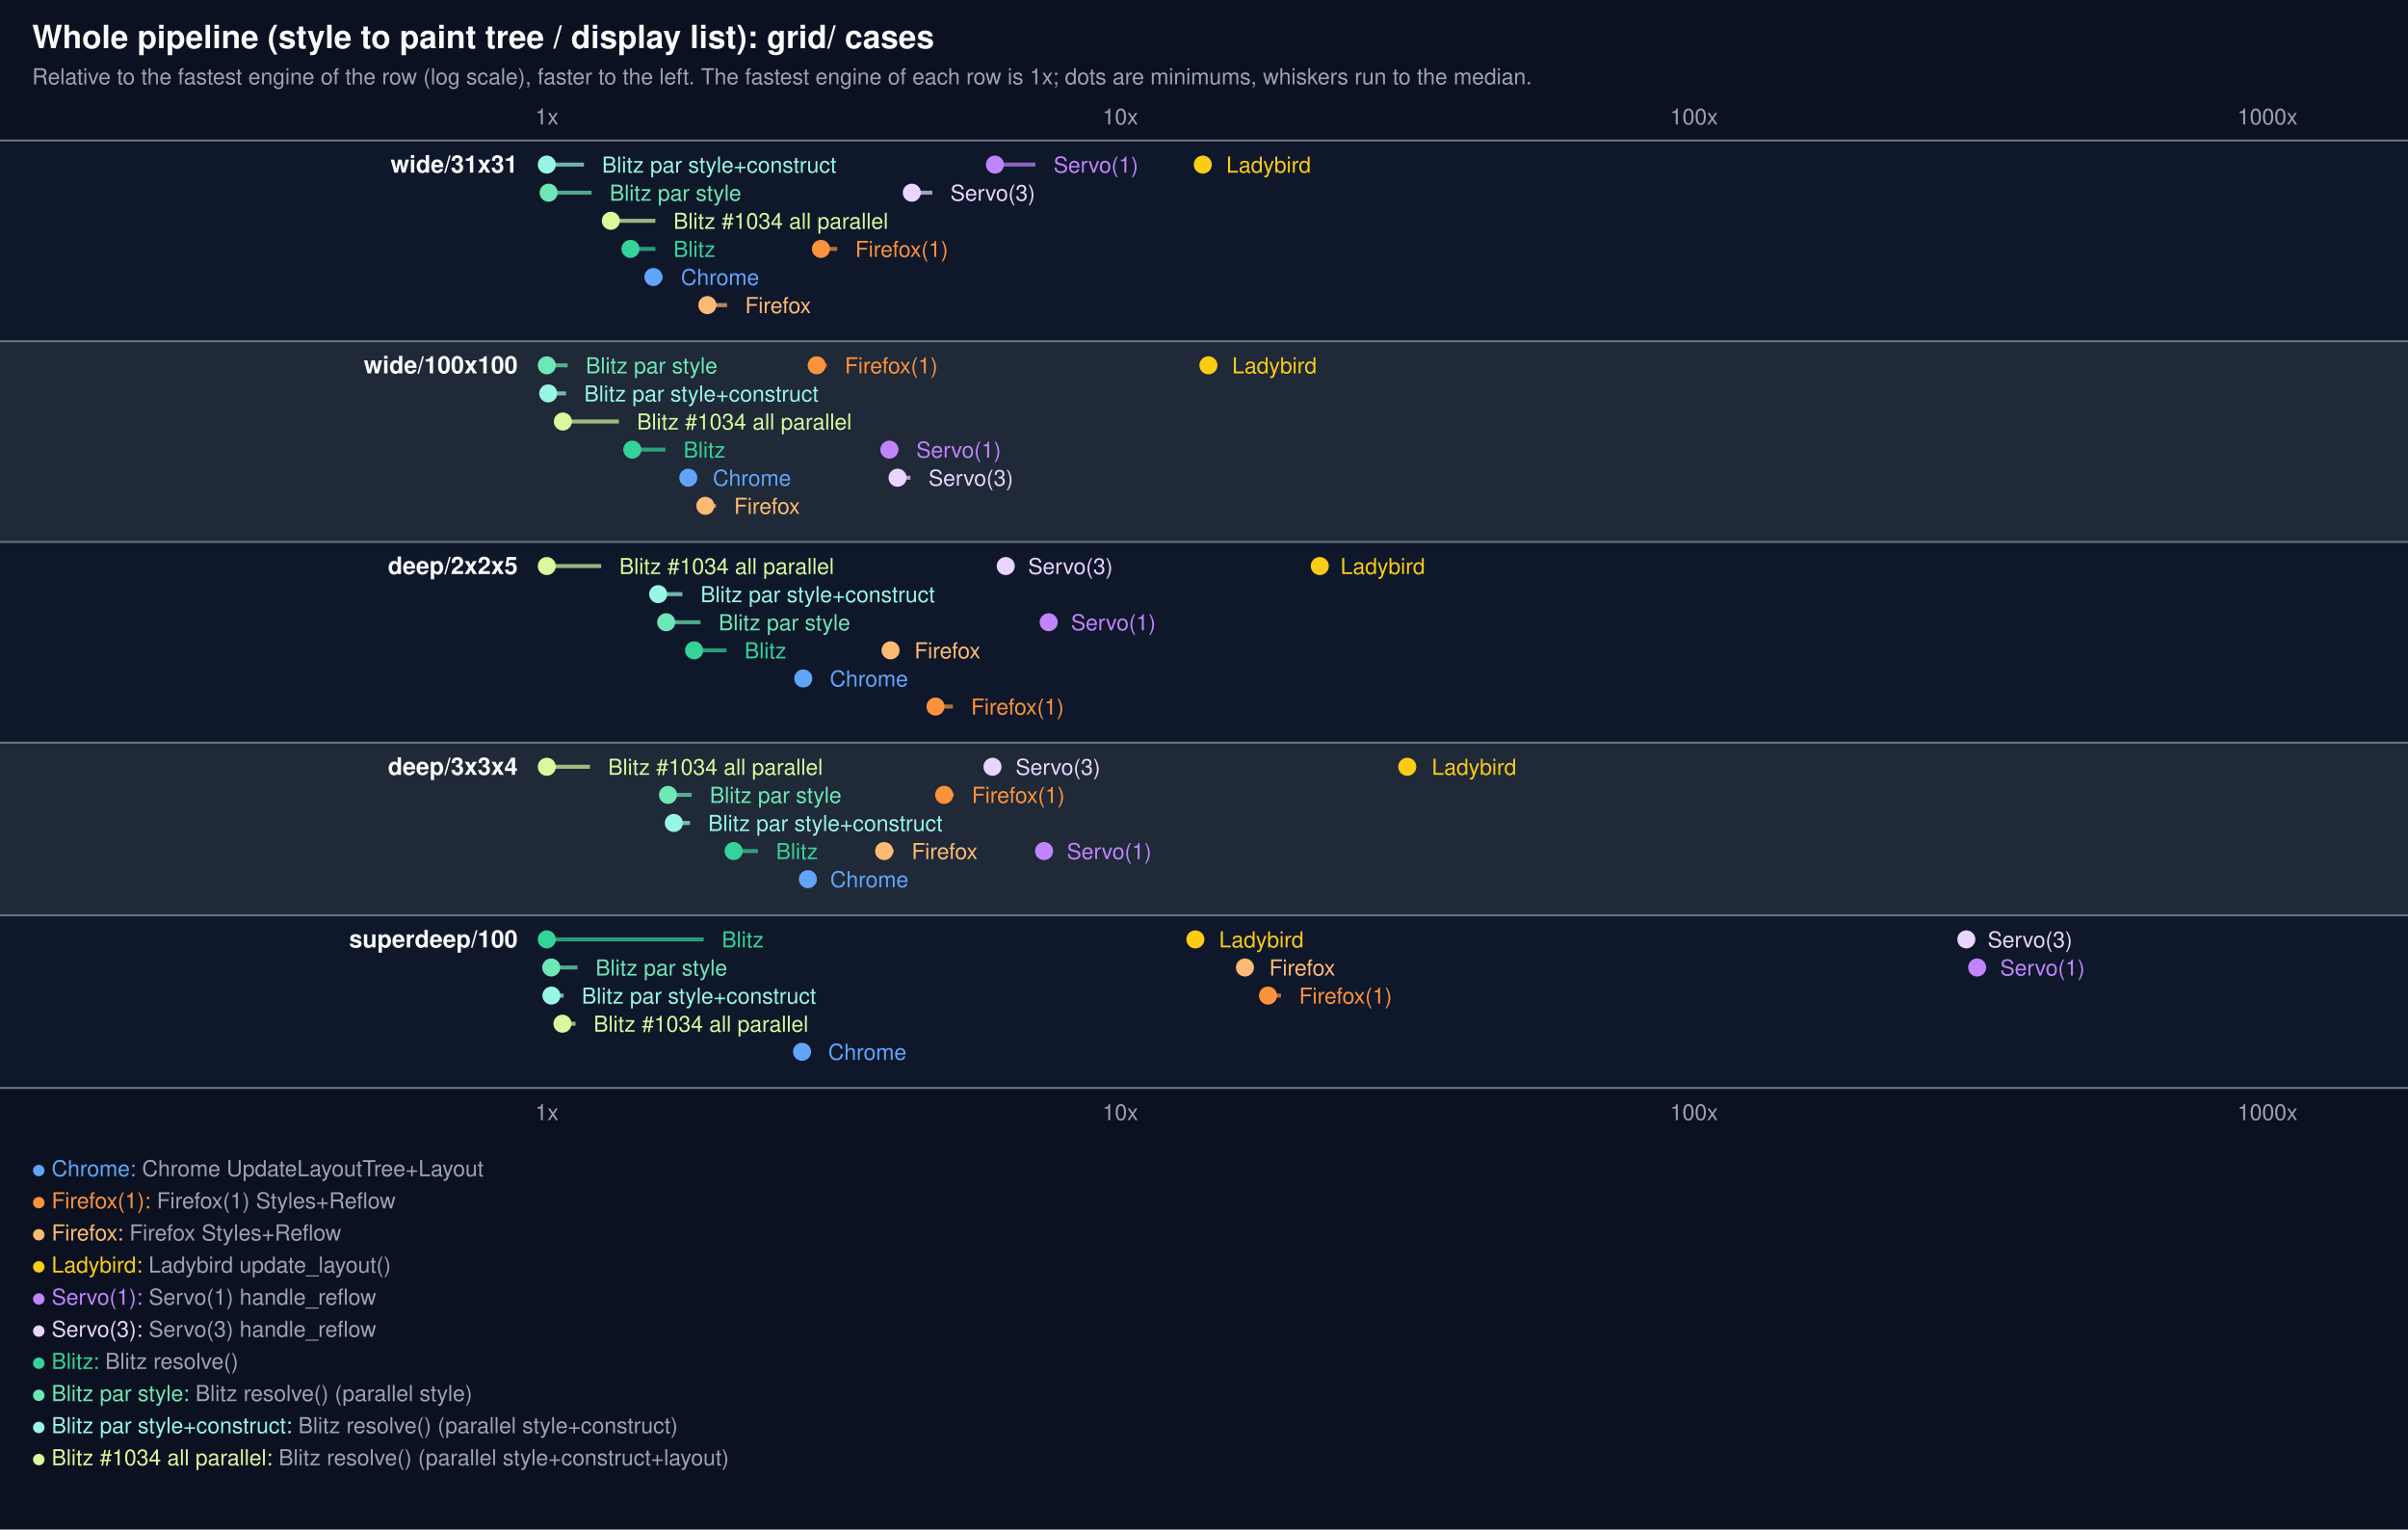
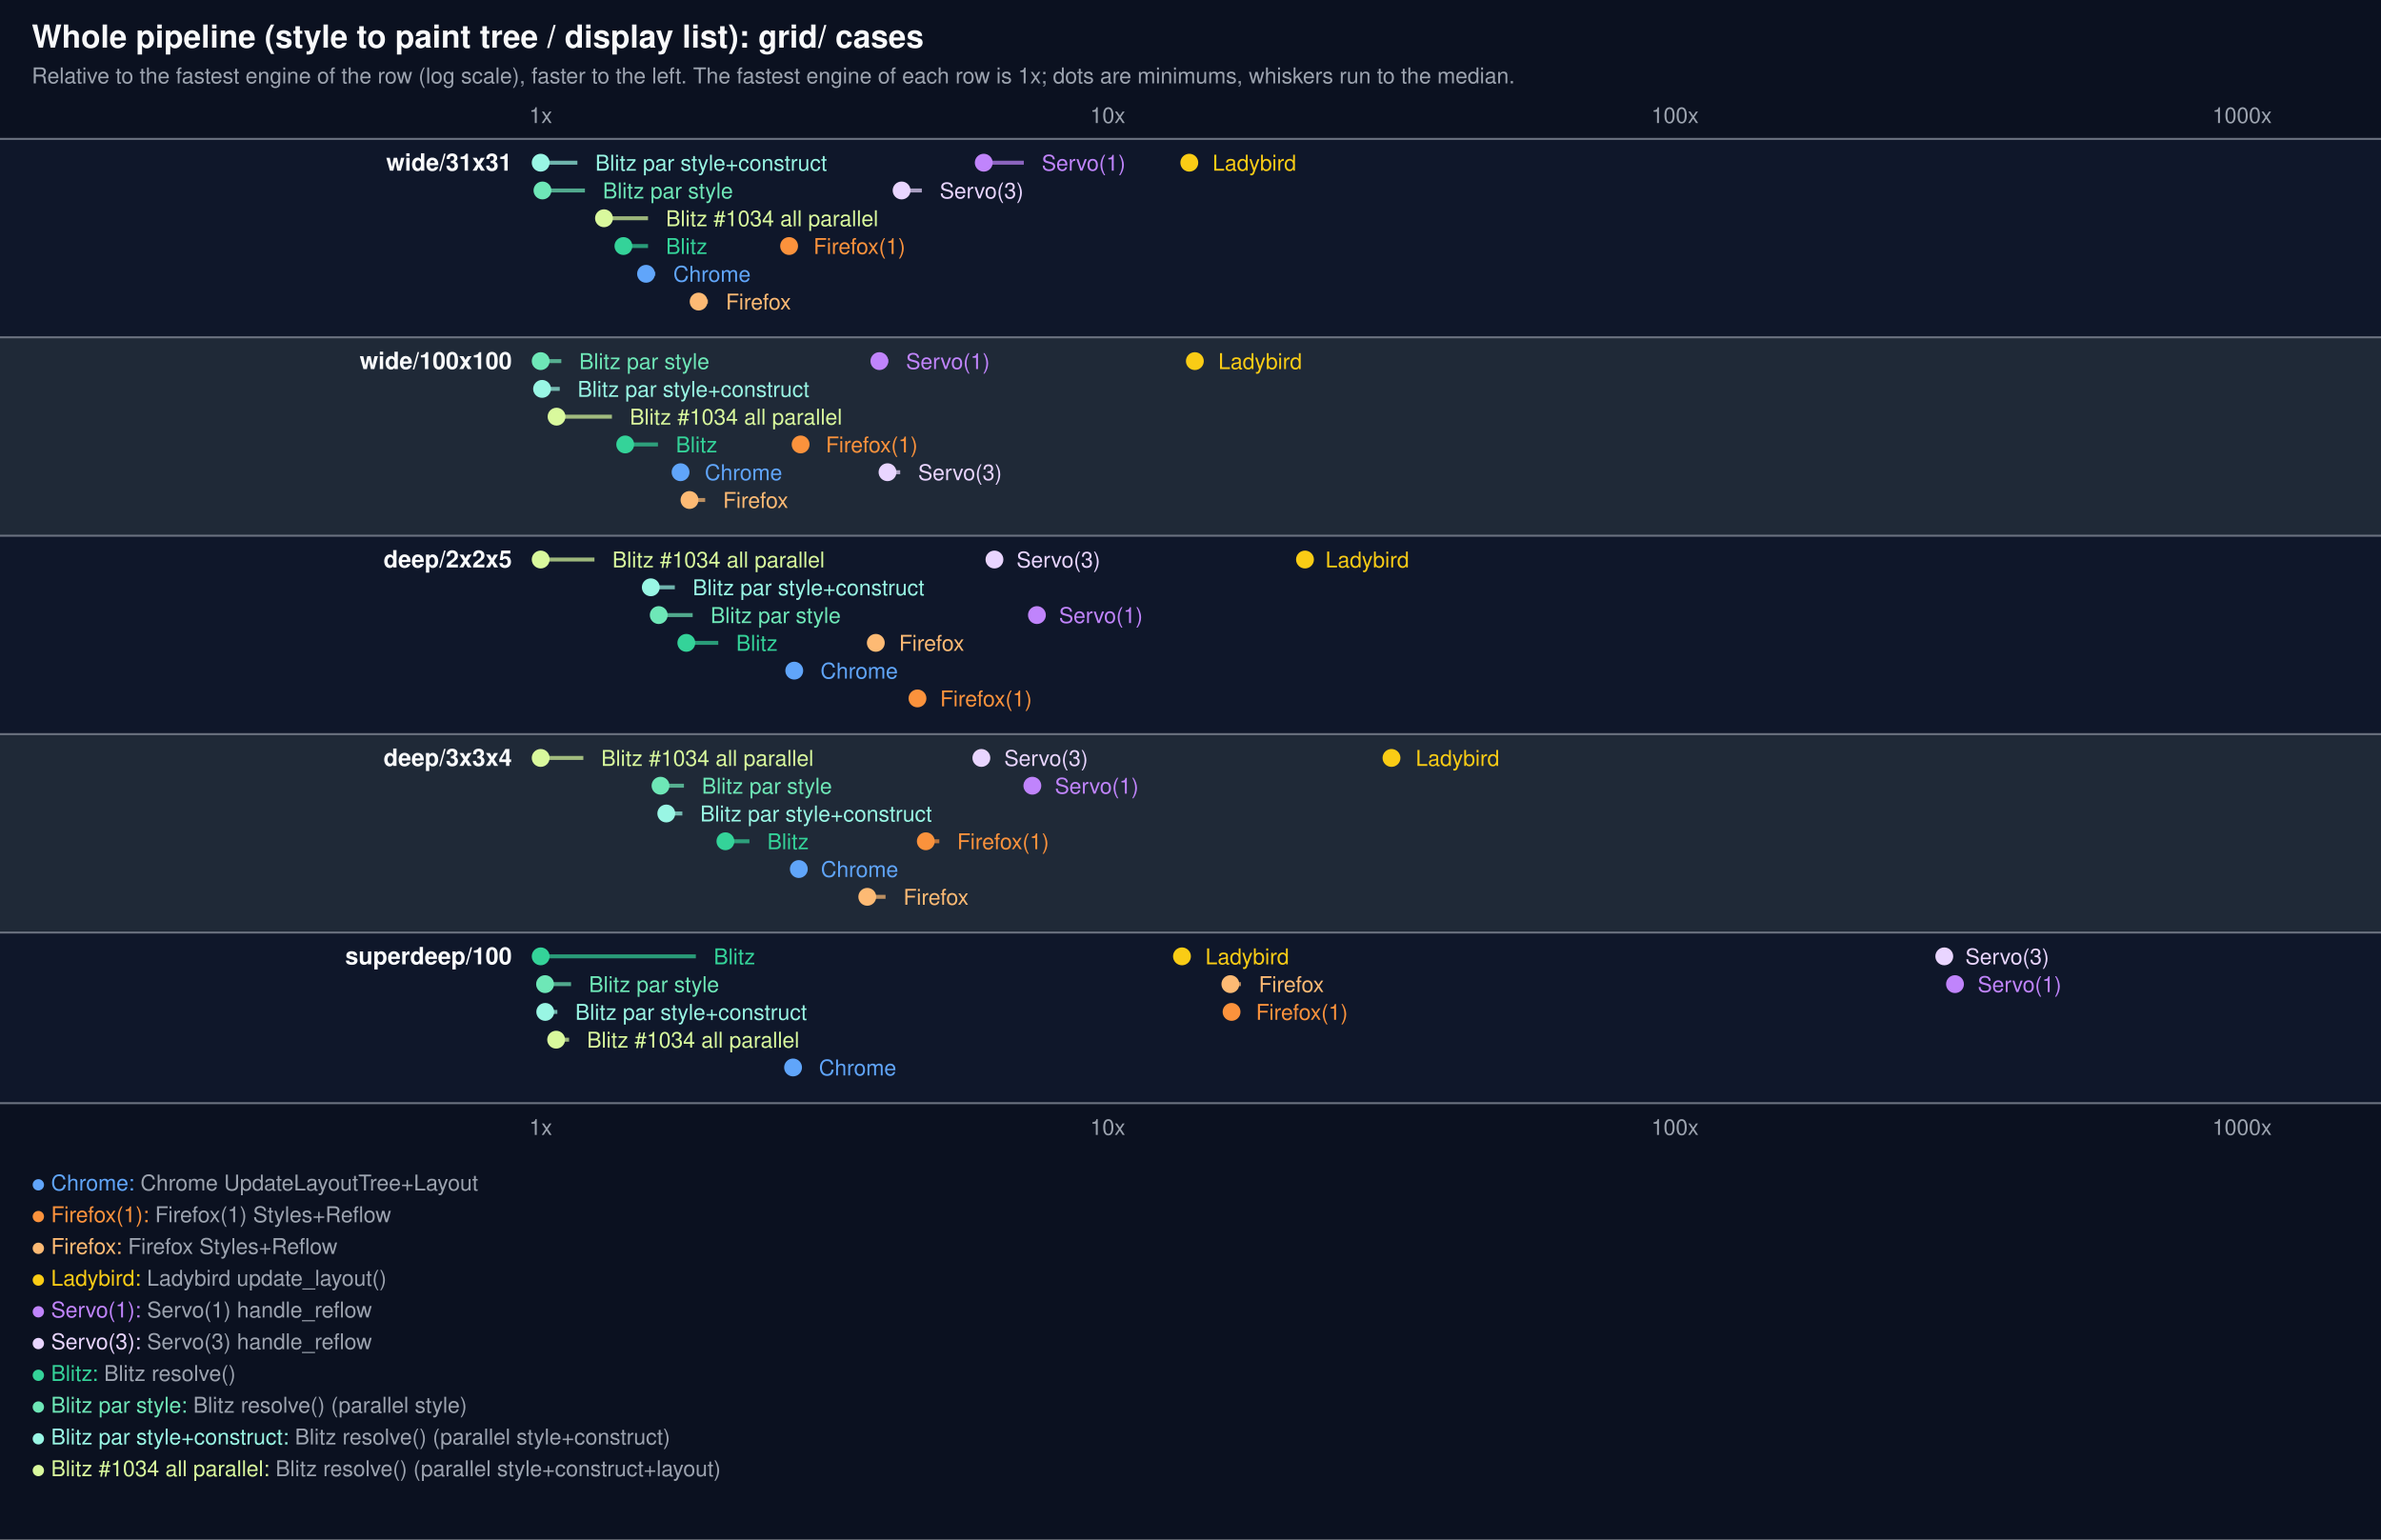
- <svg xmlns="http://www.w3.org/2000/svg" width="1200" height="762" viewBox="0 0 1200 762" font-family="system-ui, -apple-system, Segoe UI, Helvetica, Arial, sans-serif">
-   <rect width="1200" height="762" fill="#0b1120" />
+ <svg xmlns="http://www.w3.org/2000/svg" width="1200" height="776" viewBox="0 0 1200 776" font-family="system-ui, -apple-system, Segoe UI, Helvetica, Arial, sans-serif">
+   <rect width="1200" height="776" fill="#0b1120" />
  <text x="16" y="24" fill="#f9fafb" font-size="16" font-weight="600">Whole pipeline (style to paint tree / display list): grid/ cases</text>
  <text x="16" y="42" fill="#9ca3af" font-size="11">Relative to the fastest engine of the row (log scale), faster to the left. The fastest engine of each row is 1x; dots are minimums, whiskers run to the median.</text>
-   <line x1="272.5" x2="272.5" y1="70" y2="542" stroke="#374151" stroke-dasharray="2 4" />
+   <line x1="272.5" x2="272.5" y1="70" y2="556" stroke="#374151" stroke-dasharray="2 4" />
  <text x="272.5" y="62" fill="#9ca3af" font-size="11" text-anchor="middle">1x</text>
-   <text x="272.5" y="558" fill="#9ca3af" font-size="11" text-anchor="middle">1x</text>
-   <line x1="558.3" x2="558.3" y1="70" y2="542" stroke="#374151" stroke-dasharray="2 4" />
+   <text x="272.5" y="572" fill="#9ca3af" font-size="11" text-anchor="middle">1x</text>
+   <line x1="558.3" x2="558.3" y1="70" y2="556" stroke="#374151" stroke-dasharray="2 4" />
  <text x="558.3" y="62" fill="#9ca3af" font-size="11" text-anchor="middle">10x</text>
-   <text x="558.3" y="558" fill="#9ca3af" font-size="11" text-anchor="middle">10x</text>
-   <line x1="844.2" x2="844.2" y1="70" y2="542" stroke="#374151" stroke-dasharray="2 4" />
+   <text x="558.3" y="572" fill="#9ca3af" font-size="11" text-anchor="middle">10x</text>
+   <line x1="844.2" x2="844.2" y1="70" y2="556" stroke="#374151" stroke-dasharray="2 4" />
  <text x="844.2" y="62" fill="#9ca3af" font-size="11" text-anchor="middle">100x</text>
-   <text x="844.2" y="558" fill="#9ca3af" font-size="11" text-anchor="middle">100x</text>
-   <line x1="1130.0" x2="1130.0" y1="70" y2="542" stroke="#374151" stroke-dasharray="2 4" />
+   <text x="844.2" y="572" fill="#9ca3af" font-size="11" text-anchor="middle">100x</text>
+   <line x1="1130.0" x2="1130.0" y1="70" y2="556" stroke="#374151" stroke-dasharray="2 4" />
  <text x="1130.0" y="62" fill="#9ca3af" font-size="11" text-anchor="middle">1000x</text>
-   <text x="1130.0" y="558" fill="#9ca3af" font-size="11" text-anchor="middle">1000x</text>
+   <text x="1130.0" y="572" fill="#9ca3af" font-size="11" text-anchor="middle">1000x</text>
  <rect x="0" y="70" width="1200" height="100" fill="#0f172a" />
  <line x1="0" x2="1200" y1="70" y2="70" stroke="#6b7280" stroke-width="1" />
  <text x="258" y="86" fill="#f9fafb" font-size="12" font-weight="600" text-anchor="end">wide/31x31</text>
  <line x1="272.5" x2="291.0" y1="82" y2="82" stroke="#99f6e4" stroke-width="2" opacity="0.7" />
  <circle cx="272.5" cy="82" r="4.5" fill="#99f6e4" />
  <text x="300.0" y="86" fill="#99f6e4" font-size="11" text-anchor="start">Blitz par style+construct</text>
  <line x1="273.4" x2="294.8" y1="96" y2="96" stroke="#6ee7b7" stroke-width="2" opacity="0.7" />
  <circle cx="273.4" cy="96" r="4.5" fill="#6ee7b7" />
  <text x="303.8" y="100" fill="#6ee7b7" font-size="11" text-anchor="start">Blitz par style</text>
  <line x1="304.4" x2="326.6" y1="110" y2="110" stroke="#d9f99d" stroke-width="2" opacity="0.7" />
  <circle cx="304.4" cy="110" r="4.5" fill="#d9f99d" />
  <text x="335.6" y="114" fill="#d9f99d" font-size="11" text-anchor="start">Blitz #1034 all parallel</text>
  <line x1="314.2" x2="326.6" y1="124" y2="124" stroke="#34d399" stroke-width="2" opacity="0.7" />
  <circle cx="314.2" cy="124" r="4.5" fill="#34d399" />
  <text x="335.6" y="128" fill="#34d399" font-size="11" text-anchor="start">Blitz</text>
  <line x1="325.6" x2="330.3" y1="138" y2="138" stroke="#60a5fa" stroke-width="2" opacity="0.7" />
  <circle cx="325.6" cy="138" r="4.5" fill="#60a5fa" />
  <text x="339.3" y="142" fill="#60a5fa" font-size="11" text-anchor="start">Chrome</text>
-   <line x1="352.5" x2="362.3" y1="152" y2="152" stroke="#fdba74" stroke-width="2" opacity="0.7" />
-   <circle cx="352.5" cy="152" r="4.5" fill="#fdba74" />
-   <text x="371.3" y="156" fill="#fdba74" font-size="11" text-anchor="start">Firefox</text>
-   <line x1="409.1" x2="417.2" y1="124" y2="124" stroke="#fb923c" stroke-width="2" opacity="0.7" />
-   <circle cx="409.1" cy="124" r="4.5" fill="#fb923c" />
-   <text x="426.2" y="128" fill="#fb923c" font-size="11" text-anchor="start">Firefox(1)</text>
+   <line x1="352.1" x2="356.8" y1="152" y2="152" stroke="#fdba74" stroke-width="2" opacity="0.7" />
+   <circle cx="352.1" cy="152" r="4.5" fill="#fdba74" />
+   <text x="365.8" y="156" fill="#fdba74" font-size="11" text-anchor="start">Firefox</text>
+   <line x1="397.7" x2="401.0" y1="124" y2="124" stroke="#fb923c" stroke-width="2" opacity="0.7" />
+   <circle cx="397.7" cy="124" r="4.5" fill="#fb923c" />
+   <text x="410.0" y="128" fill="#fb923c" font-size="11" text-anchor="start">Firefox(1)</text>
  <line x1="454.4" x2="464.6" y1="96" y2="96" stroke="#e9d5ff" stroke-width="2" opacity="0.7" />
  <circle cx="454.4" cy="96" r="4.5" fill="#e9d5ff" />
  <text x="473.6" y="100" fill="#e9d5ff" font-size="11" text-anchor="start">Servo(3)</text>
  <line x1="495.8" x2="516.0" y1="82" y2="82" stroke="#c084fc" stroke-width="2" opacity="0.7" />
  <circle cx="495.8" cy="82" r="4.5" fill="#c084fc" />
  <text x="525.0" y="86" fill="#c084fc" font-size="11" text-anchor="start">Servo(1)</text>
  <line x1="599.4" x2="602.1" y1="82" y2="82" stroke="#facc15" stroke-width="2" opacity="0.7" />
  <circle cx="599.4" cy="82" r="4.5" fill="#facc15" />
  <text x="611.1" y="86" fill="#facc15" font-size="11" text-anchor="start">Ladybird</text>
  <rect x="0" y="170" width="1200" height="100" fill="#1f2937" />
  <line x1="0" x2="1200" y1="170" y2="170" stroke="#6b7280" stroke-width="1" />
  <text x="258" y="186" fill="#f9fafb" font-size="12" font-weight="600" text-anchor="end">wide/100x100</text>
  <line x1="272.5" x2="282.9" y1="182" y2="182" stroke="#6ee7b7" stroke-width="2" opacity="0.7" />
  <circle cx="272.5" cy="182" r="4.5" fill="#6ee7b7" />
  <text x="291.9" y="186" fill="#6ee7b7" font-size="11" text-anchor="start">Blitz par style</text>
  <line x1="273.2" x2="282.1" y1="196" y2="196" stroke="#99f6e4" stroke-width="2" opacity="0.7" />
  <circle cx="273.2" cy="196" r="4.5" fill="#99f6e4" />
  <text x="291.1" y="200" fill="#99f6e4" font-size="11" text-anchor="start">Blitz par style+construct</text>
  <line x1="280.5" x2="308.4" y1="210" y2="210" stroke="#d9f99d" stroke-width="2" opacity="0.7" />
  <circle cx="280.5" cy="210" r="4.5" fill="#d9f99d" />
  <text x="317.4" y="214" fill="#d9f99d" font-size="11" text-anchor="start">Blitz #1034 all parallel</text>
  <line x1="315.1" x2="331.6" y1="224" y2="224" stroke="#34d399" stroke-width="2" opacity="0.7" />
  <circle cx="315.1" cy="224" r="4.5" fill="#34d399" />
  <text x="340.6" y="228" fill="#34d399" font-size="11" text-anchor="start">Blitz</text>
  <line x1="343.0" x2="346.2" y1="238" y2="238" stroke="#60a5fa" stroke-width="2" opacity="0.7" />
  <circle cx="343.0" cy="238" r="4.5" fill="#60a5fa" />
  <text x="355.2" y="242" fill="#60a5fa" font-size="11" text-anchor="start">Chrome</text>
-   <line x1="351.5" x2="356.8" y1="252" y2="252" stroke="#fdba74" stroke-width="2" opacity="0.7" />
-   <circle cx="351.5" cy="252" r="4.5" fill="#fdba74" />
-   <text x="365.8" y="256" fill="#fdba74" font-size="11" text-anchor="start">Firefox</text>
-   <line x1="407.0" x2="412.0" y1="182" y2="182" stroke="#fb923c" stroke-width="2" opacity="0.7" />
-   <circle cx="407.0" cy="182" r="4.5" fill="#fb923c" />
-   <text x="421.0" y="186" fill="#fb923c" font-size="11" text-anchor="start">Firefox(1)</text>
-   <line x1="443.2" x2="447.6" y1="224" y2="224" stroke="#c084fc" stroke-width="2" opacity="0.7" />
-   <circle cx="443.2" cy="224" r="4.5" fill="#c084fc" />
-   <text x="456.6" y="228" fill="#c084fc" font-size="11" text-anchor="start">Servo(1)</text>
+   <line x1="347.5" x2="355.4" y1="252" y2="252" stroke="#fdba74" stroke-width="2" opacity="0.7" />
+   <circle cx="347.5" cy="252" r="4.5" fill="#fdba74" />
+   <text x="364.4" y="256" fill="#fdba74" font-size="11" text-anchor="start">Firefox</text>
+   <line x1="403.5" x2="407.2" y1="224" y2="224" stroke="#fb923c" stroke-width="2" opacity="0.7" />
+   <circle cx="403.5" cy="224" r="4.5" fill="#fb923c" />
+   <text x="416.2" y="228" fill="#fb923c" font-size="11" text-anchor="start">Firefox(1)</text>
+   <line x1="443.2" x2="447.6" y1="182" y2="182" stroke="#c084fc" stroke-width="2" opacity="0.7" />
+   <circle cx="443.2" cy="182" r="4.5" fill="#c084fc" />
+   <text x="456.6" y="186" fill="#c084fc" font-size="11" text-anchor="start">Servo(1)</text>
  <line x1="447.3" x2="453.7" y1="238" y2="238" stroke="#e9d5ff" stroke-width="2" opacity="0.7" />
  <circle cx="447.3" cy="238" r="4.5" fill="#e9d5ff" />
  <text x="462.7" y="242" fill="#e9d5ff" font-size="11" text-anchor="start">Servo(3)</text>
  <line x1="602.2" x2="605.0" y1="182" y2="182" stroke="#facc15" stroke-width="2" opacity="0.7" />
  <circle cx="602.2" cy="182" r="4.5" fill="#facc15" />
  <text x="614.0" y="186" fill="#facc15" font-size="11" text-anchor="start">Ladybird</text>
  <rect x="0" y="270" width="1200" height="100" fill="#0f172a" />
  <line x1="0" x2="1200" y1="270" y2="270" stroke="#6b7280" stroke-width="1" />
  <text x="258" y="286" fill="#f9fafb" font-size="12" font-weight="600" text-anchor="end">deep/2x2x5</text>
  <line x1="272.5" x2="299.6" y1="282" y2="282" stroke="#d9f99d" stroke-width="2" opacity="0.7" />
  <circle cx="272.5" cy="282" r="4.5" fill="#d9f99d" />
  <text x="308.6" y="286" fill="#d9f99d" font-size="11" text-anchor="start">Blitz #1034 all parallel</text>
  <line x1="328.0" x2="340.1" y1="296" y2="296" stroke="#99f6e4" stroke-width="2" opacity="0.7" />
  <circle cx="328.0" cy="296" r="4.5" fill="#99f6e4" />
  <text x="349.1" y="300" fill="#99f6e4" font-size="11" text-anchor="start">Blitz par style+construct</text>
  <line x1="332.0" x2="349.1" y1="310" y2="310" stroke="#6ee7b7" stroke-width="2" opacity="0.7" />
  <circle cx="332.0" cy="310" r="4.5" fill="#6ee7b7" />
  <text x="358.1" y="314" fill="#6ee7b7" font-size="11" text-anchor="start">Blitz par style</text>
  <line x1="345.9" x2="362.0" y1="324" y2="324" stroke="#34d399" stroke-width="2" opacity="0.7" />
  <circle cx="345.9" cy="324" r="4.5" fill="#34d399" />
  <text x="371.0" y="328" fill="#34d399" font-size="11" text-anchor="start">Blitz</text>
  <line x1="400.3" x2="404.5" y1="338" y2="338" stroke="#60a5fa" stroke-width="2" opacity="0.7" />
  <circle cx="400.3" cy="338" r="4.5" fill="#60a5fa" />
  <text x="413.5" y="342" fill="#60a5fa" font-size="11" text-anchor="start">Chrome</text>
-   <line x1="443.8" x2="446.7" y1="324" y2="324" stroke="#fdba74" stroke-width="2" opacity="0.7" />
-   <circle cx="443.8" cy="324" r="4.5" fill="#fdba74" />
-   <text x="455.7" y="328" fill="#fdba74" font-size="11" text-anchor="start">Firefox</text>
-   <line x1="466.2" x2="474.9" y1="352" y2="352" stroke="#fb923c" stroke-width="2" opacity="0.7" />
-   <circle cx="466.2" cy="352" r="4.5" fill="#fb923c" />
-   <text x="483.9" y="356" fill="#fb923c" font-size="11" text-anchor="start">Firefox(1)</text>
+   <line x1="441.4" x2="444.1" y1="324" y2="324" stroke="#fdba74" stroke-width="2" opacity="0.7" />
+   <circle cx="441.4" cy="324" r="4.5" fill="#fdba74" />
+   <text x="453.1" y="328" fill="#fdba74" font-size="11" text-anchor="start">Firefox</text>
+   <line x1="462.4" x2="464.8" y1="352" y2="352" stroke="#fb923c" stroke-width="2" opacity="0.7" />
+   <circle cx="462.4" cy="352" r="4.5" fill="#fb923c" />
+   <text x="473.8" y="356" fill="#fb923c" font-size="11" text-anchor="start">Firefox(1)</text>
  <line x1="501.2" x2="503.3" y1="282" y2="282" stroke="#e9d5ff" stroke-width="2" opacity="0.7" />
  <circle cx="501.2" cy="282" r="4.5" fill="#e9d5ff" />
  <text x="512.3" y="286" fill="#e9d5ff" font-size="11" text-anchor="start">Servo(3)</text>
  <line x1="522.6" x2="524.7" y1="310" y2="310" stroke="#c084fc" stroke-width="2" opacity="0.7" />
  <circle cx="522.6" cy="310" r="4.5" fill="#c084fc" />
  <text x="533.7" y="314" fill="#c084fc" font-size="11" text-anchor="start">Servo(1)</text>
  <line x1="657.7" x2="659.0" y1="282" y2="282" stroke="#facc15" stroke-width="2" opacity="0.7" />
  <circle cx="657.7" cy="282" r="4.5" fill="#facc15" />
  <text x="668.0" y="286" fill="#facc15" font-size="11" text-anchor="start">Ladybird</text>
-   <rect x="0" y="370" width="1200" height="86" fill="#1f2937" />
+   <rect x="0" y="370" width="1200" height="100" fill="#1f2937" />
  <line x1="0" x2="1200" y1="370" y2="370" stroke="#6b7280" stroke-width="1" />
  <text x="258" y="386" fill="#f9fafb" font-size="12" font-weight="600" text-anchor="end">deep/3x3x4</text>
  <line x1="272.5" x2="294.0" y1="382" y2="382" stroke="#d9f99d" stroke-width="2" opacity="0.7" />
  <circle cx="272.5" cy="382" r="4.5" fill="#d9f99d" />
  <text x="303.0" y="386" fill="#d9f99d" font-size="11" text-anchor="start">Blitz #1034 all parallel</text>
  <line x1="332.9" x2="344.7" y1="396" y2="396" stroke="#6ee7b7" stroke-width="2" opacity="0.7" />
  <circle cx="332.9" cy="396" r="4.5" fill="#6ee7b7" />
  <text x="353.7" y="400" fill="#6ee7b7" font-size="11" text-anchor="start">Blitz par style</text>
  <line x1="335.8" x2="343.9" y1="410" y2="410" stroke="#99f6e4" stroke-width="2" opacity="0.7" />
  <circle cx="335.8" cy="410" r="4.5" fill="#99f6e4" />
  <text x="352.9" y="414" fill="#99f6e4" font-size="11" text-anchor="start">Blitz par style+construct</text>
  <line x1="365.6" x2="377.7" y1="424" y2="424" stroke="#34d399" stroke-width="2" opacity="0.7" />
  <circle cx="365.6" cy="424" r="4.5" fill="#34d399" />
  <text x="386.7" y="428" fill="#34d399" font-size="11" text-anchor="start">Blitz</text>
  <line x1="402.6" x2="404.7" y1="438" y2="438" stroke="#60a5fa" stroke-width="2" opacity="0.7" />
  <circle cx="402.6" cy="438" r="4.5" fill="#60a5fa" />
  <text x="413.7" y="442" fill="#60a5fa" font-size="11" text-anchor="start">Chrome</text>
-   <line x1="440.6" x2="445.3" y1="424" y2="424" stroke="#fdba74" stroke-width="2" opacity="0.7" />
-   <circle cx="440.6" cy="424" r="4.5" fill="#fdba74" />
-   <text x="454.3" y="428" fill="#fdba74" font-size="11" text-anchor="start">Firefox</text>
-   <line x1="470.5" x2="475.3" y1="396" y2="396" stroke="#fb923c" stroke-width="2" opacity="0.7" />
-   <circle cx="470.5" cy="396" r="4.5" fill="#fb923c" />
-   <text x="484.3" y="400" fill="#fb923c" font-size="11" text-anchor="start">Firefox(1)</text>
+   <line x1="437.1" x2="446.3" y1="452" y2="452" stroke="#fdba74" stroke-width="2" opacity="0.7" />
+   <circle cx="437.1" cy="452" r="4.5" fill="#fdba74" />
+   <text x="455.3" y="456" fill="#fdba74" font-size="11" text-anchor="start">Firefox</text>
+   <line x1="466.6" x2="473.4" y1="424" y2="424" stroke="#fb923c" stroke-width="2" opacity="0.7" />
+   <circle cx="466.6" cy="424" r="4.5" fill="#fb923c" />
+   <text x="482.4" y="428" fill="#fb923c" font-size="11" text-anchor="start">Firefox(1)</text>
  <line x1="494.6" x2="497.1" y1="382" y2="382" stroke="#e9d5ff" stroke-width="2" opacity="0.7" />
  <circle cx="494.6" cy="382" r="4.5" fill="#e9d5ff" />
  <text x="506.1" y="386" fill="#e9d5ff" font-size="11" text-anchor="start">Servo(3)</text>
-   <line x1="520.3" x2="522.6" y1="424" y2="424" stroke="#c084fc" stroke-width="2" opacity="0.7" />
-   <circle cx="520.3" cy="424" r="4.5" fill="#c084fc" />
-   <text x="531.6" y="428" fill="#c084fc" font-size="11" text-anchor="start">Servo(1)</text>
+   <line x1="520.3" x2="522.6" y1="396" y2="396" stroke="#c084fc" stroke-width="2" opacity="0.7" />
+   <circle cx="520.3" cy="396" r="4.5" fill="#c084fc" />
+   <text x="531.6" y="400" fill="#c084fc" font-size="11" text-anchor="start">Servo(1)</text>
  <line x1="701.3" x2="704.5" y1="382" y2="382" stroke="#facc15" stroke-width="2" opacity="0.7" />
  <circle cx="701.3" cy="382" r="4.5" fill="#facc15" />
  <text x="713.5" y="386" fill="#facc15" font-size="11" text-anchor="start">Ladybird</text>
-   <rect x="0" y="456" width="1200" height="86" fill="#0f172a" />
-   <line x1="0" x2="1200" y1="456" y2="456" stroke="#6b7280" stroke-width="1" />
-   <text x="258" y="472" fill="#f9fafb" font-size="12" font-weight="600" text-anchor="end">superdeep/100</text>
-   <line x1="272.5" x2="350.7" y1="468" y2="468" stroke="#34d399" stroke-width="2" opacity="0.7" />
-   <circle cx="272.5" cy="468" r="4.5" fill="#34d399" />
-   <text x="359.7" y="472" fill="#34d399" font-size="11" text-anchor="start">Blitz</text>
-   <line x1="274.7" x2="287.8" y1="482" y2="482" stroke="#6ee7b7" stroke-width="2" opacity="0.7" />
-   <circle cx="274.7" cy="482" r="4.5" fill="#6ee7b7" />
-   <text x="296.8" y="486" fill="#6ee7b7" font-size="11" text-anchor="start">Blitz par style</text>
-   <line x1="274.8" x2="280.9" y1="496" y2="496" stroke="#99f6e4" stroke-width="2" opacity="0.7" />
-   <circle cx="274.8" cy="496" r="4.5" fill="#99f6e4" />
-   <text x="289.9" y="500" fill="#99f6e4" font-size="11" text-anchor="start">Blitz par style+construct</text>
-   <line x1="280.3" x2="286.8" y1="510" y2="510" stroke="#d9f99d" stroke-width="2" opacity="0.7" />
-   <circle cx="280.3" cy="510" r="4.5" fill="#d9f99d" />
-   <text x="295.8" y="514" fill="#d9f99d" font-size="11" text-anchor="start">Blitz #1034 all parallel</text>
-   <line x1="399.7" x2="403.7" y1="524" y2="524" stroke="#60a5fa" stroke-width="2" opacity="0.7" />
-   <circle cx="399.7" cy="524" r="4.5" fill="#60a5fa" />
-   <text x="412.7" y="528" fill="#60a5fa" font-size="11" text-anchor="start">Chrome</text>
-   <line x1="595.7" x2="598.5" y1="468" y2="468" stroke="#facc15" stroke-width="2" opacity="0.7" />
-   <circle cx="595.7" cy="468" r="4.5" fill="#facc15" />
-   <text x="607.5" y="472" fill="#facc15" font-size="11" text-anchor="start">Ladybird</text>
-   <line x1="620.4" x2="623.5" y1="482" y2="482" stroke="#fdba74" stroke-width="2" opacity="0.7" />
-   <circle cx="620.4" cy="482" r="4.5" fill="#fdba74" />
-   <text x="632.5" y="486" fill="#fdba74" font-size="11" text-anchor="start">Firefox</text>
-   <line x1="631.9" x2="638.4" y1="496" y2="496" stroke="#fb923c" stroke-width="2" opacity="0.7" />
-   <circle cx="631.9" cy="496" r="4.5" fill="#fb923c" />
-   <text x="647.4" y="500" fill="#fb923c" font-size="11" text-anchor="start">Firefox(1)</text>
-   <line x1="979.9" x2="981.5" y1="468" y2="468" stroke="#e9d5ff" stroke-width="2" opacity="0.7" />
-   <circle cx="979.9" cy="468" r="4.5" fill="#e9d5ff" />
-   <text x="990.5" y="472" fill="#e9d5ff" font-size="11" text-anchor="start">Servo(3)</text>
-   <line x1="985.3" x2="987.7" y1="482" y2="482" stroke="#c084fc" stroke-width="2" opacity="0.7" />
-   <circle cx="985.3" cy="482" r="4.5" fill="#c084fc" />
-   <text x="996.7" y="486" fill="#c084fc" font-size="11" text-anchor="start">Servo(1)</text>
-   <line x1="0" x2="1200" y1="542" y2="542" stroke="#6b7280" stroke-width="1" />
-   <text x="16" y="586" font-size="11" fill="#60a5fa">● Chrome: <tspan fill="#9ca3af">Chrome UpdateLayoutTree+Layout</tspan>
-   </text>
-   <text x="16" y="602" font-size="11" fill="#fb923c">● Firefox(1): <tspan fill="#9ca3af">Firefox(1) Styles+Reflow</tspan>
-   </text>
-   <text x="16" y="618" font-size="11" fill="#fdba74">● Firefox: <tspan fill="#9ca3af">Firefox Styles+Reflow</tspan>
-   </text>
-   <text x="16" y="634" font-size="11" fill="#facc15">● Ladybird: <tspan fill="#9ca3af">Ladybird update_layout()</tspan>
-   </text>
-   <text x="16" y="650" font-size="11" fill="#c084fc">● Servo(1): <tspan fill="#9ca3af">Servo(1) handle_reflow</tspan>
-   </text>
-   <text x="16" y="666" font-size="11" fill="#e9d5ff">● Servo(3): <tspan fill="#9ca3af">Servo(3) handle_reflow</tspan>
-   </text>
-   <text x="16" y="682" font-size="11" fill="#34d399">● Blitz: <tspan fill="#9ca3af">Blitz resolve()</tspan>
-   </text>
-   <text x="16" y="698" font-size="11" fill="#6ee7b7">● Blitz par style: <tspan fill="#9ca3af">Blitz resolve() (parallel style)</tspan>
-   </text>
-   <text x="16" y="714" font-size="11" fill="#99f6e4">● Blitz par style+construct: <tspan fill="#9ca3af">Blitz resolve() (parallel style+construct)</tspan>
-   </text>
-   <text x="16" y="730" font-size="11" fill="#d9f99d">● Blitz #1034 all parallel: <tspan fill="#9ca3af">Blitz resolve() (parallel style+construct+layout)</tspan>
+   <rect x="0" y="470" width="1200" height="86" fill="#0f172a" />
+   <line x1="0" x2="1200" y1="470" y2="470" stroke="#6b7280" stroke-width="1" />
+   <text x="258" y="486" fill="#f9fafb" font-size="12" font-weight="600" text-anchor="end">superdeep/100</text>
+   <line x1="272.5" x2="350.7" y1="482" y2="482" stroke="#34d399" stroke-width="2" opacity="0.7" />
+   <circle cx="272.5" cy="482" r="4.5" fill="#34d399" />
+   <text x="359.7" y="486" fill="#34d399" font-size="11" text-anchor="start">Blitz</text>
+   <line x1="274.7" x2="287.8" y1="496" y2="496" stroke="#6ee7b7" stroke-width="2" opacity="0.7" />
+   <circle cx="274.7" cy="496" r="4.5" fill="#6ee7b7" />
+   <text x="296.8" y="500" fill="#6ee7b7" font-size="11" text-anchor="start">Blitz par style</text>
+   <line x1="274.8" x2="280.9" y1="510" y2="510" stroke="#99f6e4" stroke-width="2" opacity="0.7" />
+   <circle cx="274.8" cy="510" r="4.5" fill="#99f6e4" />
+   <text x="289.9" y="514" fill="#99f6e4" font-size="11" text-anchor="start">Blitz par style+construct</text>
+   <line x1="280.3" x2="286.8" y1="524" y2="524" stroke="#d9f99d" stroke-width="2" opacity="0.7" />
+   <circle cx="280.3" cy="524" r="4.5" fill="#d9f99d" />
+   <text x="295.8" y="528" fill="#d9f99d" font-size="11" text-anchor="start">Blitz #1034 all parallel</text>
+   <line x1="399.7" x2="403.7" y1="538" y2="538" stroke="#60a5fa" stroke-width="2" opacity="0.7" />
+   <circle cx="399.7" cy="538" r="4.5" fill="#60a5fa" />
+   <text x="412.7" y="542" fill="#60a5fa" font-size="11" text-anchor="start">Chrome</text>
+   <line x1="595.7" x2="598.5" y1="482" y2="482" stroke="#facc15" stroke-width="2" opacity="0.7" />
+   <circle cx="595.7" cy="482" r="4.5" fill="#facc15" />
+   <text x="607.5" y="486" fill="#facc15" font-size="11" text-anchor="start">Ladybird</text>
+   <line x1="620.1" x2="625.4" y1="496" y2="496" stroke="#fdba74" stroke-width="2" opacity="0.7" />
+   <circle cx="620.1" cy="496" r="4.5" fill="#fdba74" />
+   <text x="634.4" y="500" fill="#fdba74" font-size="11" text-anchor="start">Firefox</text>
+   <line x1="620.7" x2="624.0" y1="510" y2="510" stroke="#fb923c" stroke-width="2" opacity="0.7" />
+   <circle cx="620.7" cy="510" r="4.5" fill="#fb923c" />
+   <text x="633.0" y="514" fill="#fb923c" font-size="11" text-anchor="start">Firefox(1)</text>
+   <line x1="979.9" x2="981.5" y1="482" y2="482" stroke="#e9d5ff" stroke-width="2" opacity="0.7" />
+   <circle cx="979.9" cy="482" r="4.5" fill="#e9d5ff" />
+   <text x="990.5" y="486" fill="#e9d5ff" font-size="11" text-anchor="start">Servo(3)</text>
+   <line x1="985.3" x2="987.7" y1="496" y2="496" stroke="#c084fc" stroke-width="2" opacity="0.7" />
+   <circle cx="985.3" cy="496" r="4.5" fill="#c084fc" />
+   <text x="996.7" y="500" fill="#c084fc" font-size="11" text-anchor="start">Servo(1)</text>
+   <line x1="0" x2="1200" y1="556" y2="556" stroke="#6b7280" stroke-width="1" />
+   <text x="16" y="600" font-size="11" fill="#60a5fa">● Chrome: <tspan fill="#9ca3af">Chrome UpdateLayoutTree+Layout</tspan>
+   </text>
+   <text x="16" y="616" font-size="11" fill="#fb923c">● Firefox(1): <tspan fill="#9ca3af">Firefox(1) Styles+Reflow</tspan>
+   </text>
+   <text x="16" y="632" font-size="11" fill="#fdba74">● Firefox: <tspan fill="#9ca3af">Firefox Styles+Reflow</tspan>
+   </text>
+   <text x="16" y="648" font-size="11" fill="#facc15">● Ladybird: <tspan fill="#9ca3af">Ladybird update_layout()</tspan>
+   </text>
+   <text x="16" y="664" font-size="11" fill="#c084fc">● Servo(1): <tspan fill="#9ca3af">Servo(1) handle_reflow</tspan>
+   </text>
+   <text x="16" y="680" font-size="11" fill="#e9d5ff">● Servo(3): <tspan fill="#9ca3af">Servo(3) handle_reflow</tspan>
+   </text>
+   <text x="16" y="696" font-size="11" fill="#34d399">● Blitz: <tspan fill="#9ca3af">Blitz resolve()</tspan>
+   </text>
+   <text x="16" y="712" font-size="11" fill="#6ee7b7">● Blitz par style: <tspan fill="#9ca3af">Blitz resolve() (parallel style)</tspan>
+   </text>
+   <text x="16" y="728" font-size="11" fill="#99f6e4">● Blitz par style+construct: <tspan fill="#9ca3af">Blitz resolve() (parallel style+construct)</tspan>
+   </text>
+   <text x="16" y="744" font-size="11" fill="#d9f99d">● Blitz #1034 all parallel: <tspan fill="#9ca3af">Blitz resolve() (parallel style+construct+layout)</tspan>
  </text>
</svg>
